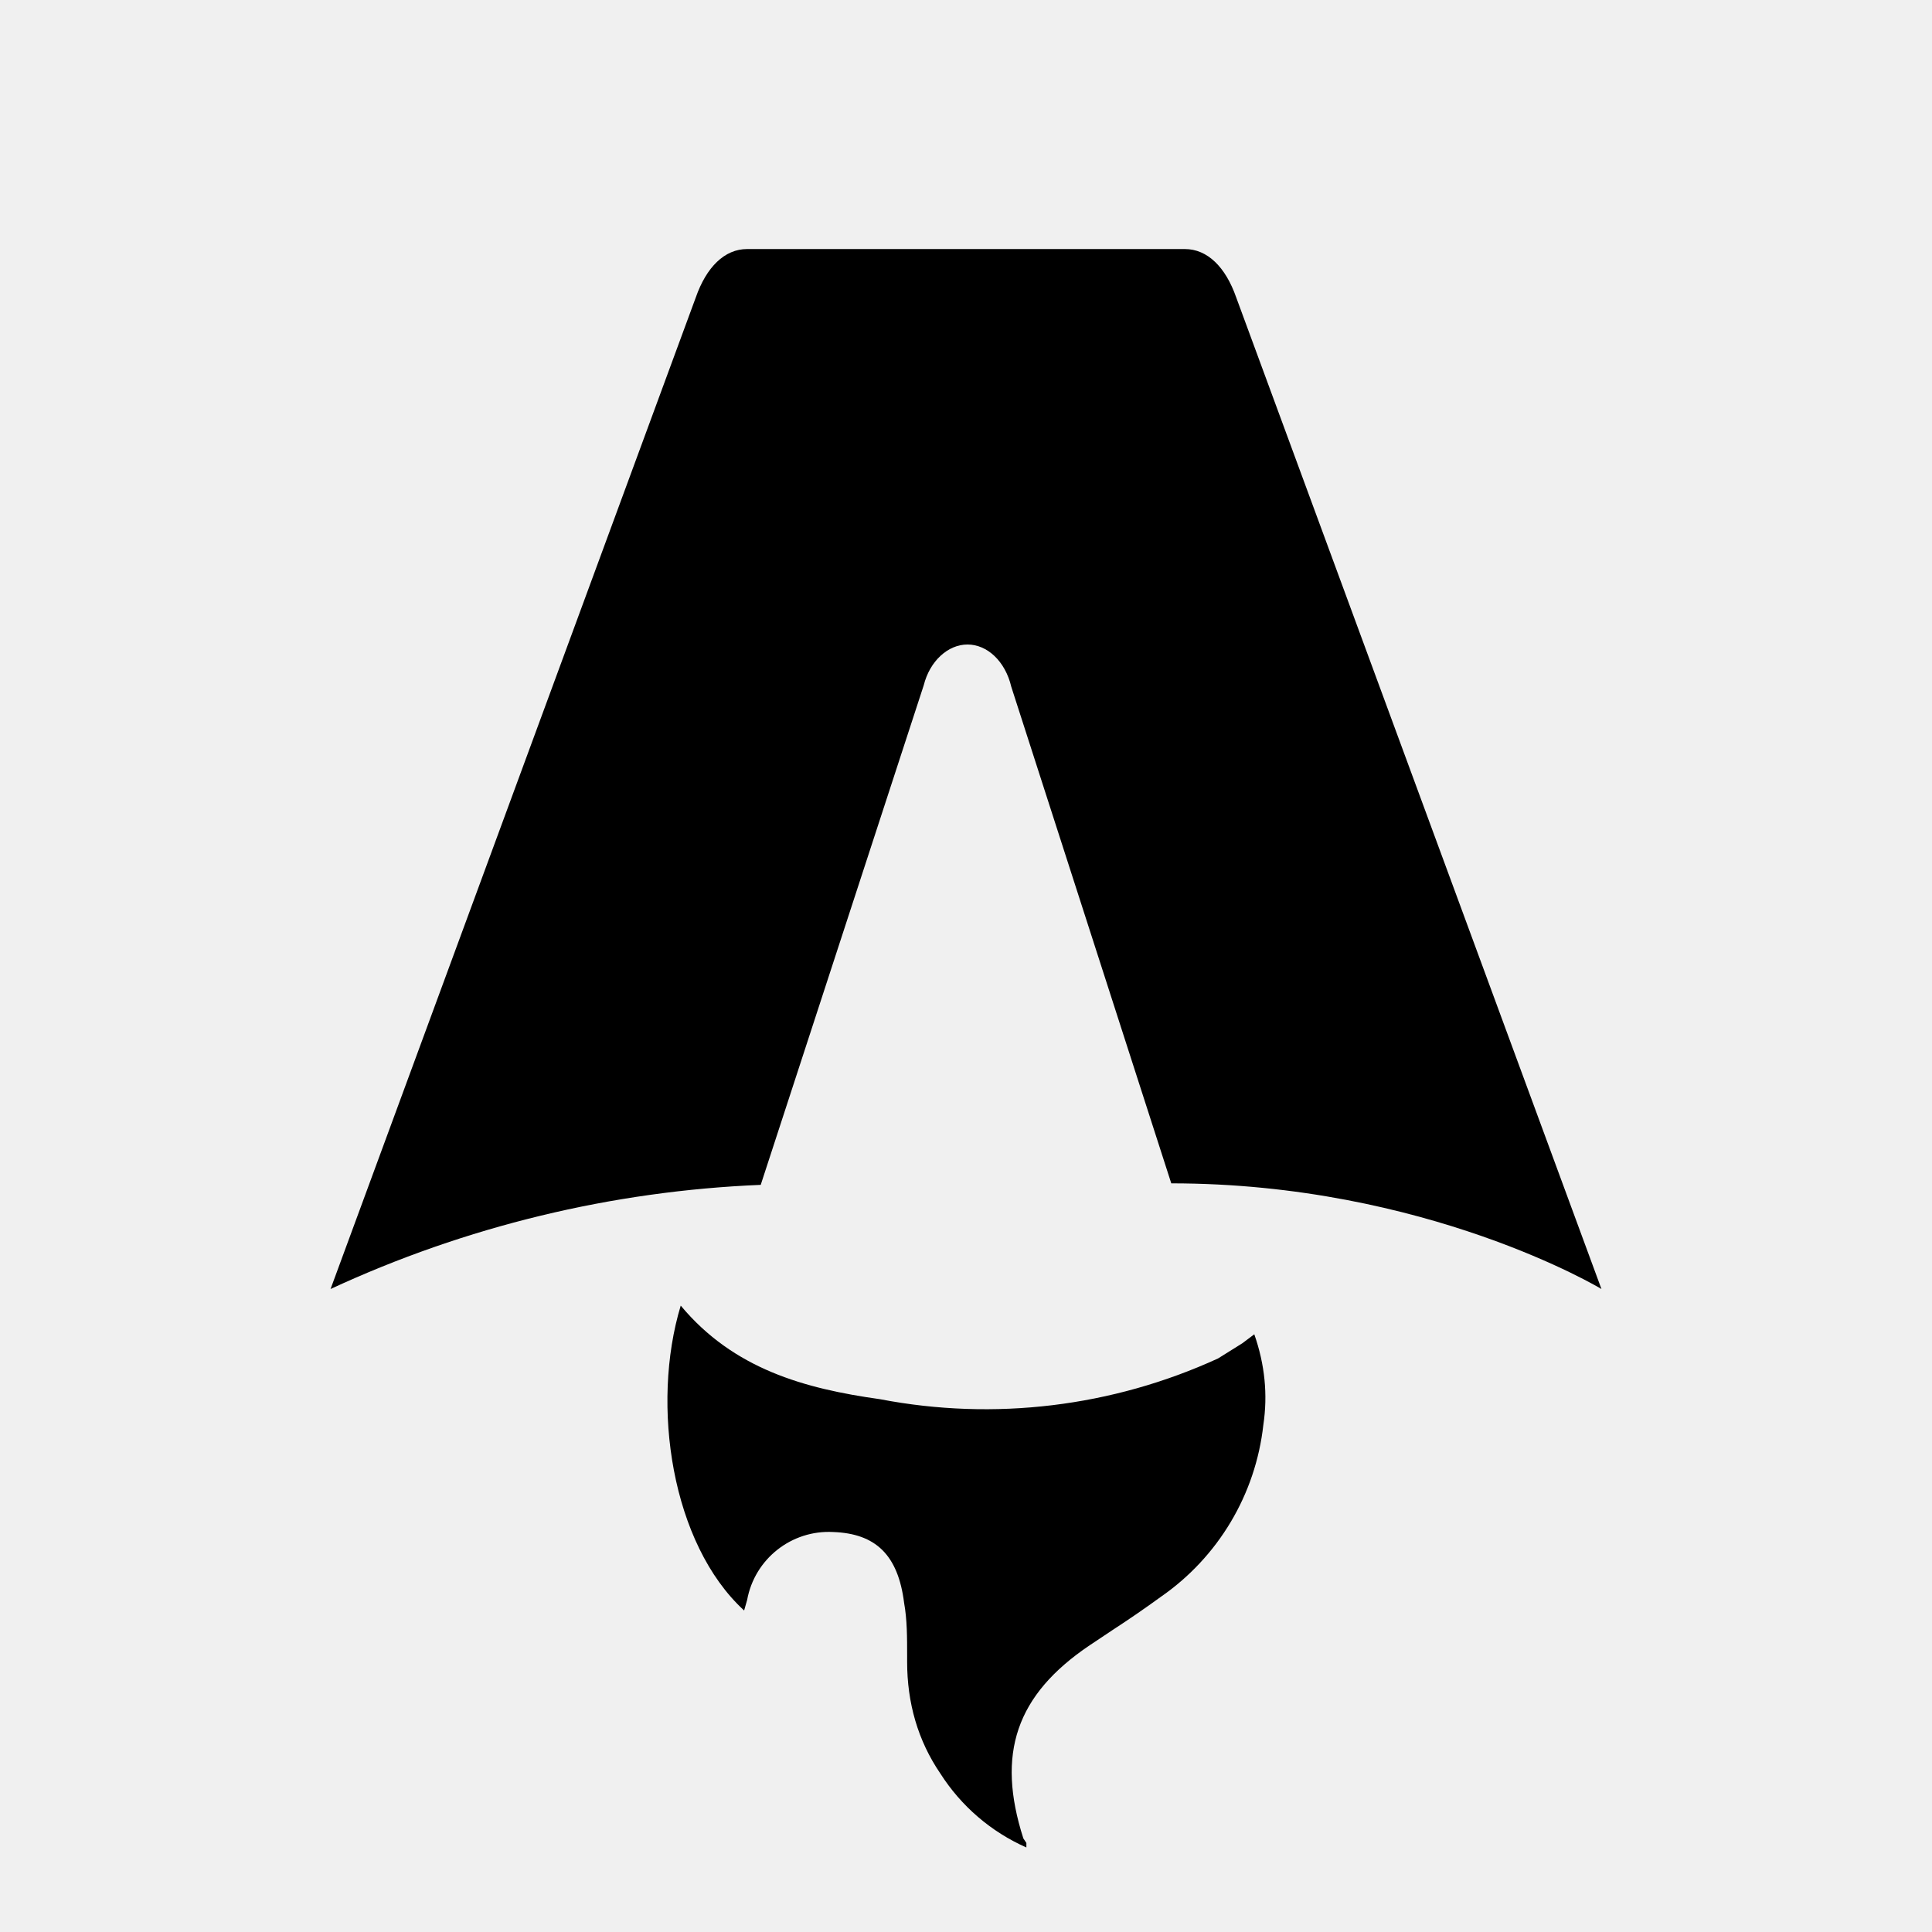
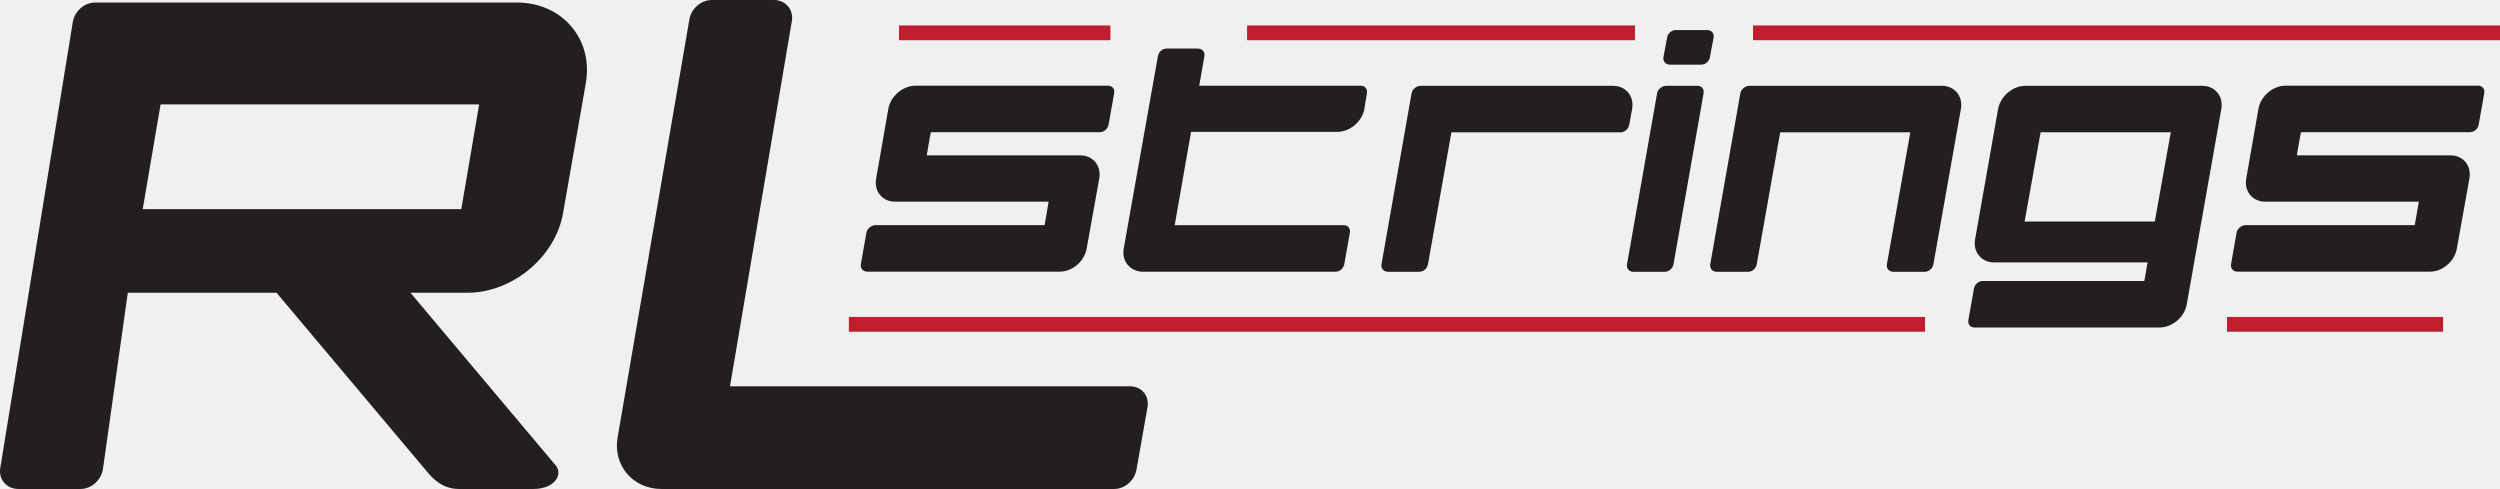
- <svg xmlns="http://www.w3.org/2000/svg" fill="none" viewBox="0 0 128 128">
-   <path d="M50.4 78.5a75.1 75.1 0 0 0-28.5 6.9l24.2-65.7c.7-2 1.9-3.2 3.4-3.2h29c1.5 0 2.7 1.2 3.4 3.2l24.2 65.7s-11.6-7-28.5-7L67 45.5c-.4-1.7-1.6-2.8-2.9-2.8-1.3 0-2.5 1.1-2.9 2.7L50.4 78.5Zm-1.1 28.2Zm-4.2-20.2c-2 6.6-.6 15.8 4.2 20.2a17.5 17.5 0 0 1 .2-.7 5.5 5.5 0 0 1 5.7-4.5c2.8.1 4.3 1.5 4.7 4.7.2 1.1.2 2.3.2 3.5v.4c0 2.7.7 5.2 2.2 7.4a13 13 0 0 0 5.7 4.9v-.3l-.2-.3c-1.8-5.6-.5-9.5 4.4-12.8l1.5-1a73 73 0 0 0 3.2-2.2 16 16 0 0 0 6.8-11.4c.3-2 .1-4-.6-6l-.8.6-1.6 1a37 37 0 0 1-22.4 2.7c-5-.7-9.7-2-13.2-6.2Z" />
-   <style>
-         path { fill: #000; }
-         @media (prefers-color-scheme: dark) {
-             path { fill: #FFF; }
-         }
+ <svg xmlns="http://www.w3.org/2000/svg" id="Layer_1" version="1.1" viewBox="0 0 338.77 66.26">
+   <defs>
+     <style>
+       .st0 {
+         fill: #231f20;
+       }
+ 
+       .st1 {
+         fill: none;
+         stroke: #be1e2d;
+         stroke-width: 2px;
+       }
    </style>
+   </defs>
+   <path class="st0" d="M77.46,3.64c-1.78-2.13-4.43-3.3-7.47-3.3H12.89c-1.43,0-2.76,1.14-3.02,2.62L.04,63.39c-.13.73.05,1.46.51,2,.46.55,1.16.87,1.92.87h8.44c1.43,0,2.76-1.14,3.03-2.63l3.38-23.96h20.15l20.47,24.33c.88,1.05,2.15,2.26,4.25,2.26h10.13c1.51,0,2.77-.61,3.2-1.55.26-.57.17-1.2-.24-1.67l-19.66-23.37h7.72c6.08,0,11.9-4.82,12.95-10.75l3.08-17.57c.52-2.89-.16-5.63-1.91-7.71ZM64.93,14.15l-2.42,14.19H19.34l2.42-14.19h43.16Z" />
+   <path class="st0" d="M154.98,53.17c-.44-.53-1.09-.82-1.83-.82h-54.23L107.3,2.87c.13-.73-.05-1.46-.5-2-.46-.55-1.16-.87-1.92-.87h-8.44c-1.43,0-2.76,1.14-3.02,2.61l-9.72,56.61c-.33,1.84.12,3.6,1.25,4.95,1.12,1.33,2.81,2.09,4.66,2.09h61.37c1.43,0,2.75-1.14,3.02-2.61l1.49-8.44c.14-.76-.04-1.5-.5-2.05Z" />
+   <g>
+     <path class="st0" d="M125.57,21.05h20.82c1.71,0,2.87,1.41,2.57,3.12l-1.71,9.52c-.3,1.71-1.92,3.12-3.63,3.12h-26.11c-.55,0-.96-.45-.86-1.01l.76-4.28c.1-.55.66-1.01,1.21-1.01h22.93l.55-3.18h-20.81c-1.71,0-2.87-1.41-2.57-3.12l1.66-9.48c.3-1.71,1.97-3.12,3.68-3.12h26.11c.55,0,.91.45.81,1.01l-.76,4.28c-.1.55-.6,1.01-1.16,1.01h-22.93l-.55,3.12Z" />
+     <path class="st0" d="M184.89,14.75c-.3,1.71-1.96,3.12-3.68,3.12h-19.81l-2.22,12.65h22.93c.55,0,.91.45.81,1.01l-.76,4.28c-.1.55-.6,1.01-1.16,1.01h-26.11c-1.71,0-2.92-1.41-2.62-3.12l4.64-26.11c.1-.55.6-1.01,1.16-1.01h4.28c.55,0,.96.45.86,1.01l-.71,4.03h21.92c.55,0,.91.45.81,1.01l-.35,2.12Z" />
+     <path class="st0" d="M196.68,17.93l-3.18,17.89c-.1.55-.6,1.01-1.16,1.01h-4.28c-.55,0-.96-.45-.86-1.01l4.08-23.18c.1-.55.66-1.01,1.21-1.01h26.11c1.71,0,2.87,1.41,2.57,3.12l-.4,2.17c-.1.55-.6,1.01-1.16,1.01h-22.93Z" />
+     <path class="st0" d="M226.77,35.82c-.1.55-.6,1.01-1.16,1.01h-4.28c-.55,0-.96-.45-.86-1.01l4.08-23.18c.1-.55.66-1.01,1.21-1.01h4.28c.55,0,.91.45.81,1.01l-4.08,23.18ZM231.71,7.75c-.1.55-.6,1.01-1.16,1.01h-4.28c-.55,0-.96-.45-.86-1.01l.5-2.67c.1-.55.6-1.01,1.16-1.01h4.28c.55,0,.96.45.86,1.01l-.5,2.67Z" />
+     <path class="st0" d="M241.23,17.93l-3.18,17.89c-.1.55-.6,1.01-1.16,1.01h-4.28c-.55,0-.96-.45-.86-1.01l4.08-23.18c.1-.55.66-1.01,1.21-1.01h26.11c1.71,0,2.87,1.41,2.57,3.12l-3.73,21.07c-.1.55-.6,1.01-1.16,1.01h-4.28c-.55,0-.96-.45-.86-1.01l3.17-17.89h-17.64Z" />
+     <path class="st0" d="M270.77,14.75c.3-1.71,1.97-3.12,3.68-3.12h23.99c1.71,0,2.87,1.41,2.57,3.12l-4.69,26.51c-.3,1.71-1.96,3.12-3.68,3.12h-25.1c-.55,0-.91-.45-.81-1.01l.76-4.28c.1-.55.6-1.01,1.16-1.01h21.92l.45-2.52h-20.81c-1.71,0-2.87-1.41-2.57-3.12l3.12-17.69ZM274.35,30.02h17.64l2.17-12.1h-17.64l-2.17,12.1Z" />
+     <path class="st0" d="M311.24,21.05h20.82c1.71,0,2.87,1.41,2.57,3.12l-1.71,9.52c-.3,1.71-1.92,3.12-3.63,3.12h-26.11c-.55,0-.96-.45-.86-1.01l.76-4.28c.1-.55.66-1.01,1.21-1.01h22.93l.55-3.18h-20.82c-1.71,0-2.87-1.41-2.57-3.12l1.66-9.48c.3-1.71,1.97-3.12,3.68-3.12h26.11c.55,0,.91.45.81,1.01l-.76,4.28c-.1.55-.6,1.01-1.16,1.01h-22.93l-.55,3.12Z" />
+   </g>
+   <line class="st1" x1="237.55" y1="4.45" x2="338.77" y2="4.45" />
+   <line class="st1" x1="168.99" y1="4.45" x2="221.56" y2="4.45" />
+   <line class="st1" x1="121.82" y1="4.45" x2="150.47" y2="4.45" />
+   <line class="st1" x1="115.03" y1="43.95" x2="260.86" y2="43.95" />
+   <line class="st1" x1="301.78" y1="43.95" x2="331.06" y2="43.95" />
</svg>
